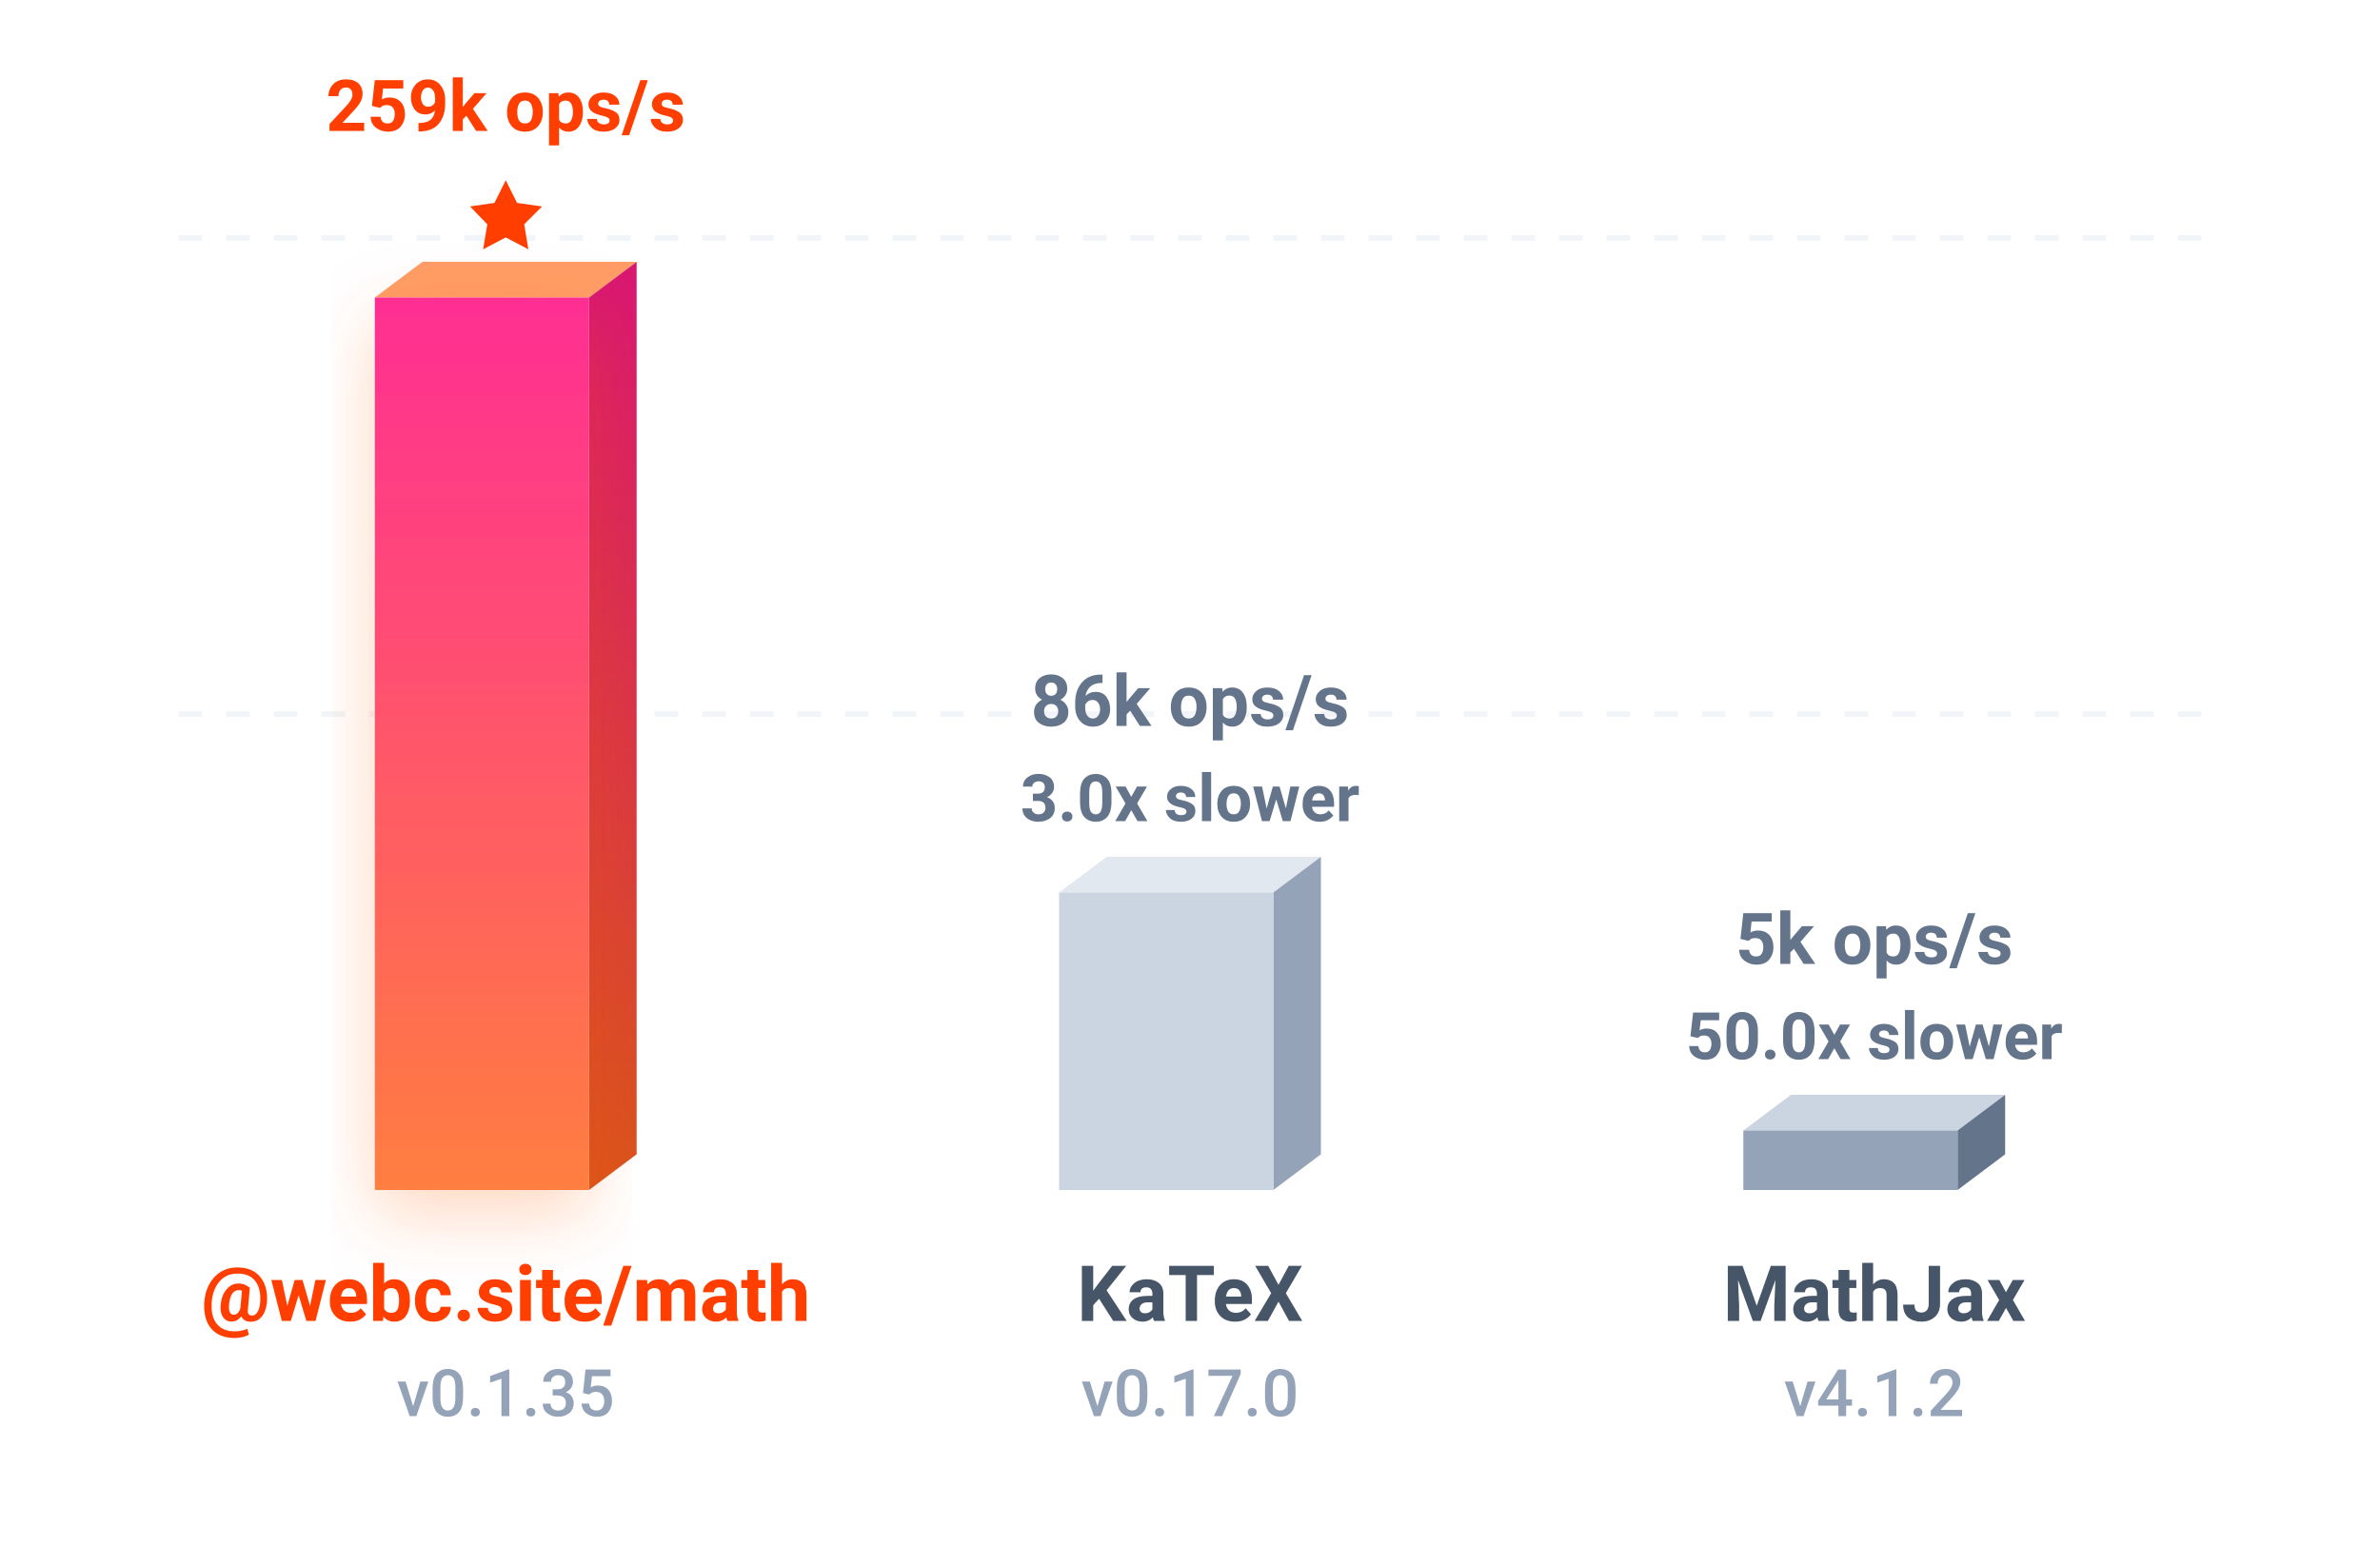
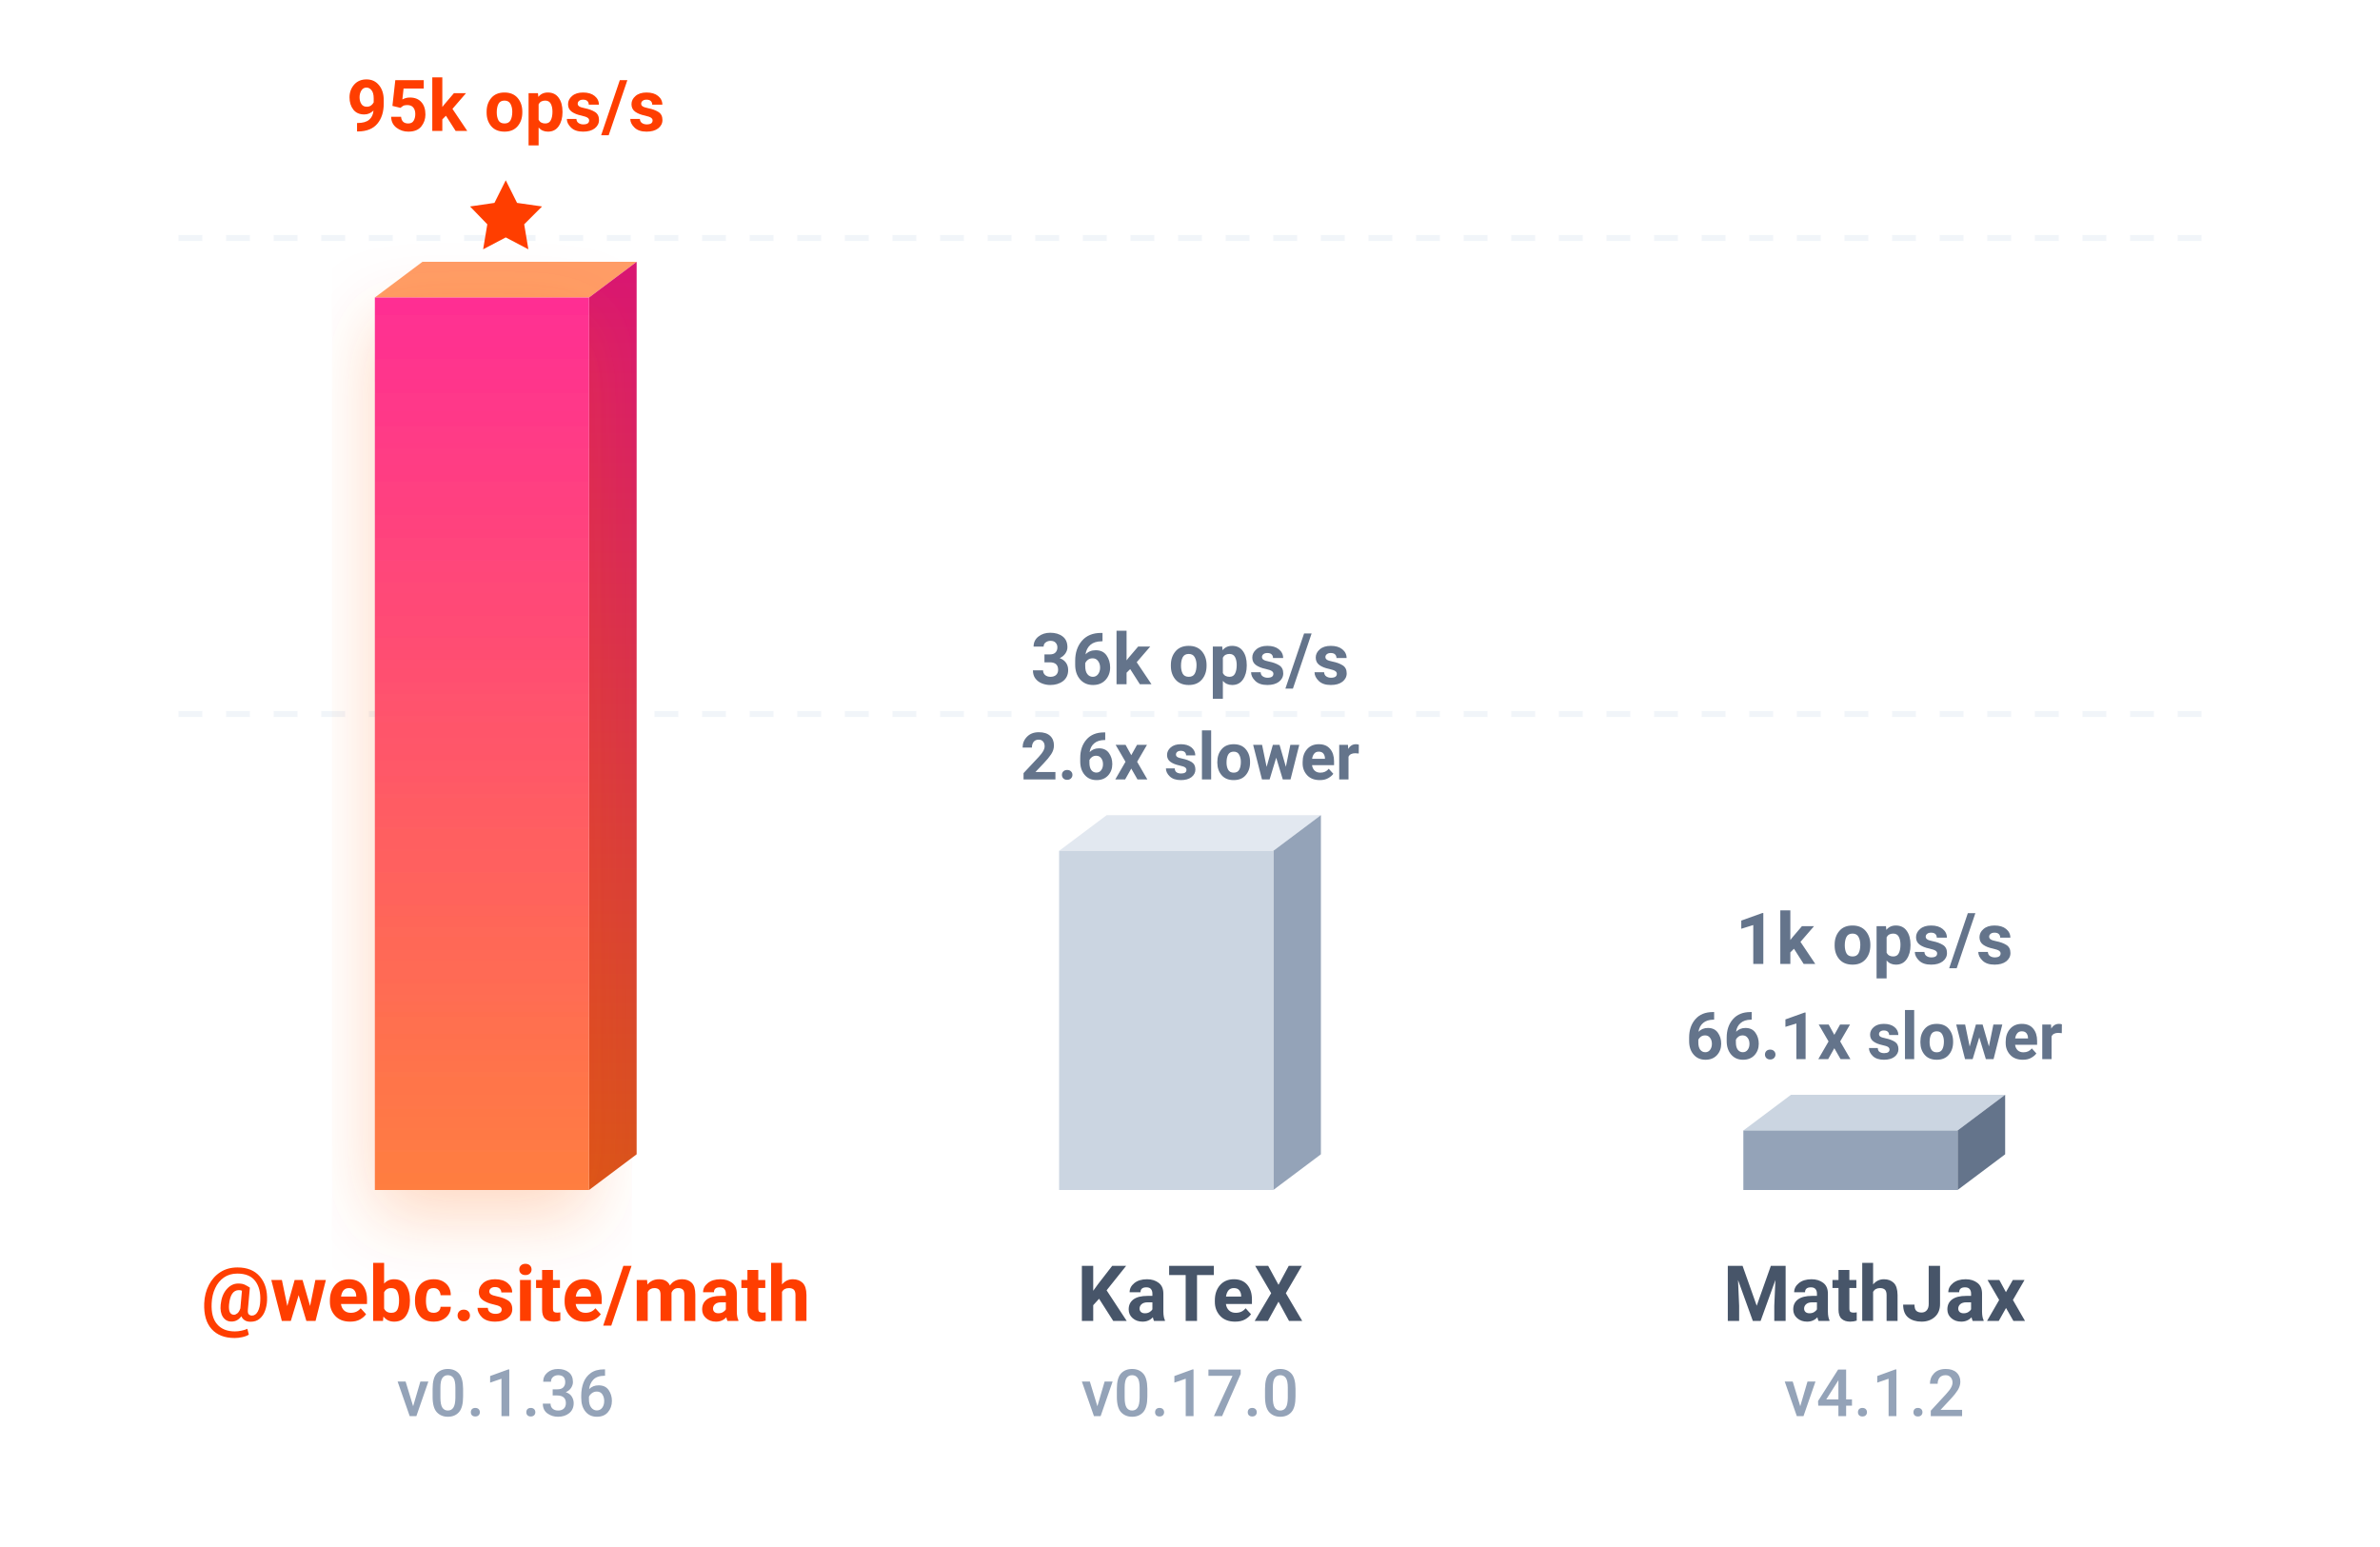
<svg xmlns="http://www.w3.org/2000/svg" viewBox="0 0 400 260">
  <defs>
    <linearGradient id="b" x1="0%" x2="0%" y1="100%" y2="0%">
      <stop offset="0%" stop-color="#ff7e40" />
      <stop offset="100%" stop-color="#ff2e93" />
    </linearGradient>
    <linearGradient id="a" x1="0%" x2="0%" y1="100%" y2="0%">
      <stop offset="0%" stop-color="#d9541a" />
      <stop offset="100%" stop-color="#d91672" />
    </linearGradient>
    <filter id="c" width="140%" height="140%" x="-20%" y="-20%">
      <feDropShadow dx="0" dy="4" flood-color="#ff5e00" flood-opacity=".25" stdDeviation="6" />
    </filter>
  </defs>
  <path stroke="#f1f5f9" stroke-dasharray="4,4" d="M30 40h340M30 120h340" />
  <path fill="#ff9d66" d="m63 50 8-6h36l-8 6z" />
  <path fill="url(#a)" d="m99 50 8-6v150l-8 6z" />
  <path fill="url(#b)" d="M63 50h36v150H63z" filter="url(#c)" />
  <path fill="#ff3e00" d="m85 30.3 1.9 3.8 4.2.6-3 3 .7 4.2-3.8-2-3.8 2 .7-4.2-2.9-3 4.1-.6Z" />
-   <text x="85" y="22" fill="#ff3e00" font-family="-apple-system, BlinkMacSystemFont, 'Segoe UI', Roboto, sans-serif" font-size="12" font-weight="700" text-anchor="middle">259k ops/s</text>
+   <text x="85" y="22" fill="#ff3e00" font-family="-apple-system, BlinkMacSystemFont, 'Segoe UI', Roboto, sans-serif" font-size="12" font-weight="700" text-anchor="middle">95k ops/s</text>
  <text x="85" y="222" fill="#ff3e00" font-family="-apple-system, BlinkMacSystemFont, 'Segoe UI', Roboto, sans-serif" font-size="13" font-weight="700" text-anchor="middle">@webc.site/math</text>
-   <text x="85" y="238" fill="#94a3b8" font-family="-apple-system, BlinkMacSystemFont, 'Segoe UI', Roboto, sans-serif" font-size="11" font-weight="500" text-anchor="middle">v0.1.35</text>
-   <path fill="#e2e8f0" d="m178 150 8-6h36l-8 6z" />
-   <path fill="#94a3b8" d="m214 150 8-6v50l-8 6z" />
-   <path fill="#cbd5e1" d="M178 150h36v50h-36z" />
-   <text x="200" y="138" fill="#64748b" font-family="-apple-system, BlinkMacSystemFont, 'Segoe UI', Roboto, sans-serif" font-size="11" font-weight="700" text-anchor="middle">3.0x slower</text>
-   <text x="200" y="122" fill="#64748b" font-family="-apple-system, BlinkMacSystemFont, 'Segoe UI', Roboto, sans-serif" font-size="12" font-weight="600" text-anchor="middle">86k ops/s</text>
+   <text x="85" y="238" fill="#94a3b8" font-family="-apple-system, BlinkMacSystemFont, 'Segoe UI', Roboto, sans-serif" font-size="11" font-weight="500" text-anchor="middle">v0.1.36</text>
+   <path fill="#e2e8f0" d="m178 143 8-6h36l-8 6z" />
+   <path fill="#94a3b8" d="m214 143 8-6v57l-8 6z" />
+   <path fill="#cbd5e1" d="M178 143h36v57h-36z" />
+   <text x="200" y="131" fill="#64748b" font-family="-apple-system, BlinkMacSystemFont, 'Segoe UI', Roboto, sans-serif" font-size="11" font-weight="700" text-anchor="middle">2.6x slower</text>
+   <text x="200" y="115" fill="#64748b" font-family="-apple-system, BlinkMacSystemFont, 'Segoe UI', Roboto, sans-serif" font-size="12" font-weight="600" text-anchor="middle">36k ops/s</text>
  <text x="200" y="222" fill="#475569" font-family="-apple-system, BlinkMacSystemFont, 'Segoe UI', Roboto, sans-serif" font-size="13" font-weight="600" text-anchor="middle">KaTeX</text>
  <text x="200" y="238" fill="#94a3b8" font-family="-apple-system, BlinkMacSystemFont, 'Segoe UI', Roboto, sans-serif" font-size="11" font-weight="500" text-anchor="middle">v0.17.0</text>
  <path fill="#cbd5e1" d="m293 190 8-6h36l-8 6z" />
  <path fill="#64748b" d="m329 190 8-6v10l-8 6z" />
  <path fill="#94a3b8" d="M293 190h36v10h-36z" />
-   <text x="315" y="178" fill="#64748b" font-family="-apple-system, BlinkMacSystemFont, 'Segoe UI', Roboto, sans-serif" font-size="11" font-weight="700" text-anchor="middle">50.0x slower</text>
-   <text x="315" y="162" fill="#64748b" font-family="-apple-system, BlinkMacSystemFont, 'Segoe UI', Roboto, sans-serif" font-size="12" font-weight="600" text-anchor="middle">5k ops/s</text>
+   <text x="315" y="178" fill="#64748b" font-family="-apple-system, BlinkMacSystemFont, 'Segoe UI', Roboto, sans-serif" font-size="11" font-weight="700" text-anchor="middle">66.1x slower</text>
+   <text x="315" y="162" fill="#64748b" font-family="-apple-system, BlinkMacSystemFont, 'Segoe UI', Roboto, sans-serif" font-size="12" font-weight="600" text-anchor="middle">1k ops/s</text>
  <text x="315" y="222" fill="#475569" font-family="-apple-system, BlinkMacSystemFont, 'Segoe UI', Roboto, sans-serif" font-size="13" font-weight="600" text-anchor="middle">MathJax</text>
  <text x="315" y="238" fill="#94a3b8" font-family="-apple-system, BlinkMacSystemFont, 'Segoe UI', Roboto, sans-serif" font-size="11" font-weight="500" text-anchor="middle">v4.1.2</text>
</svg>
